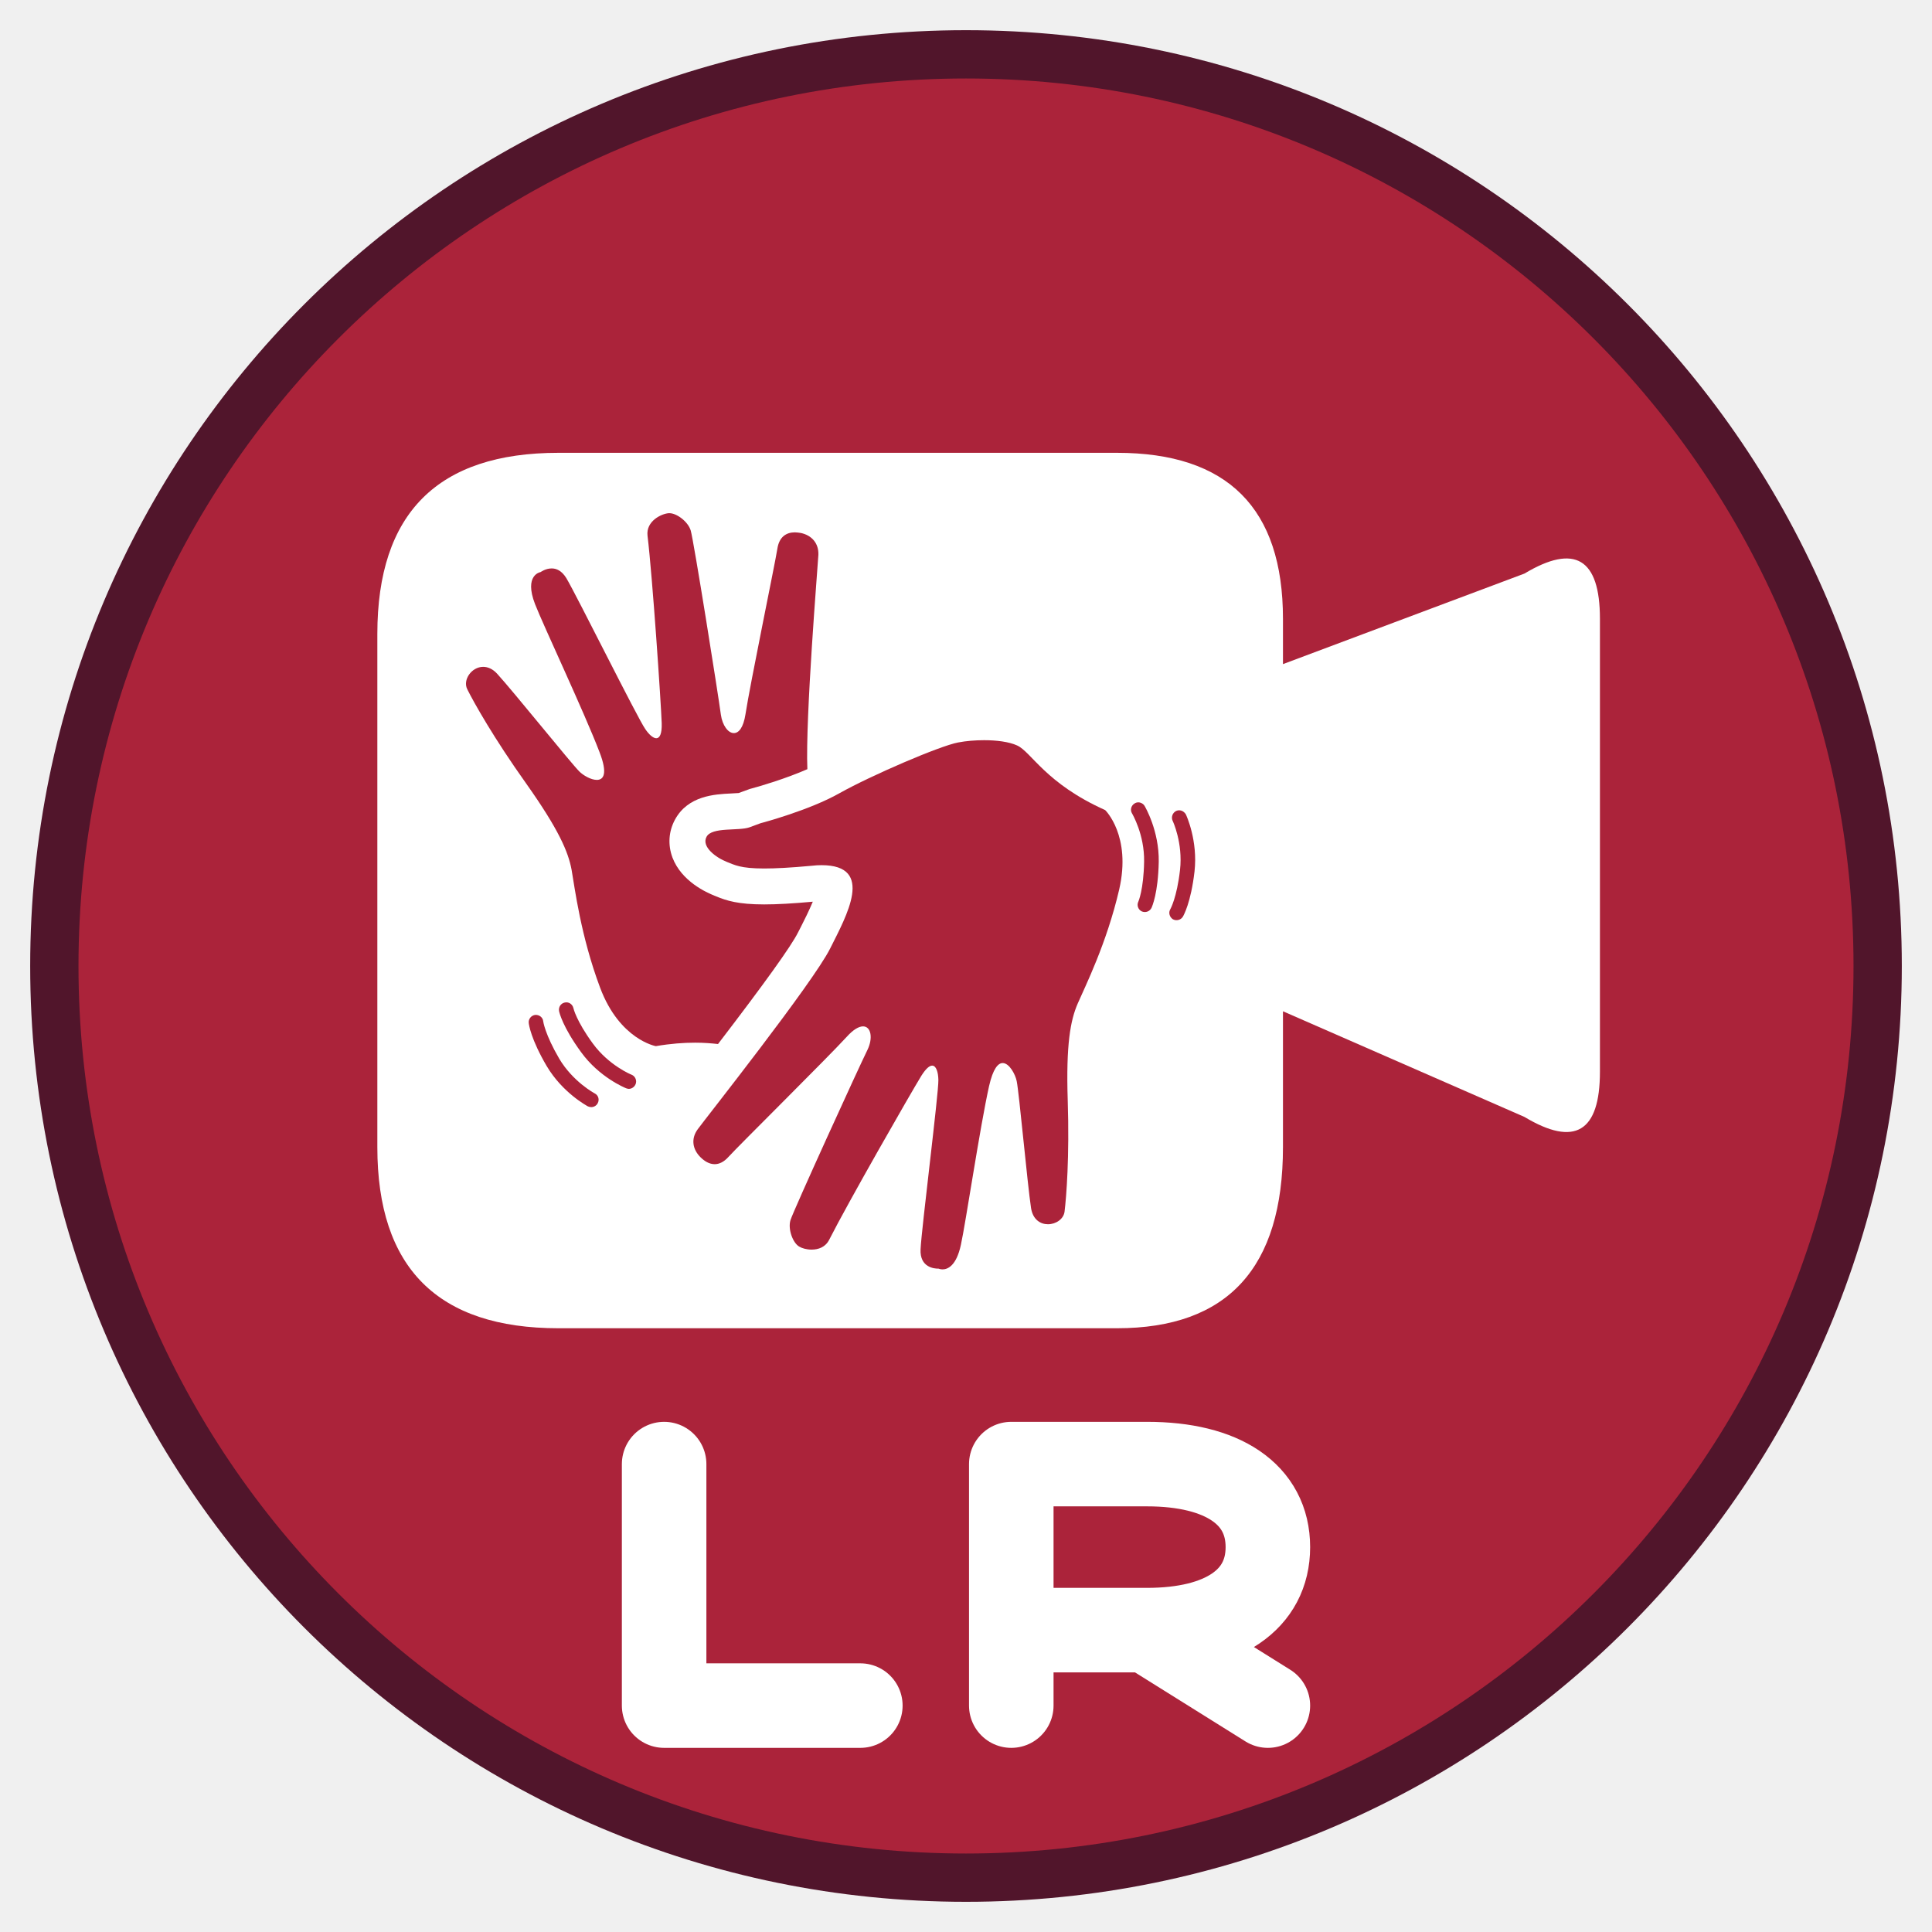
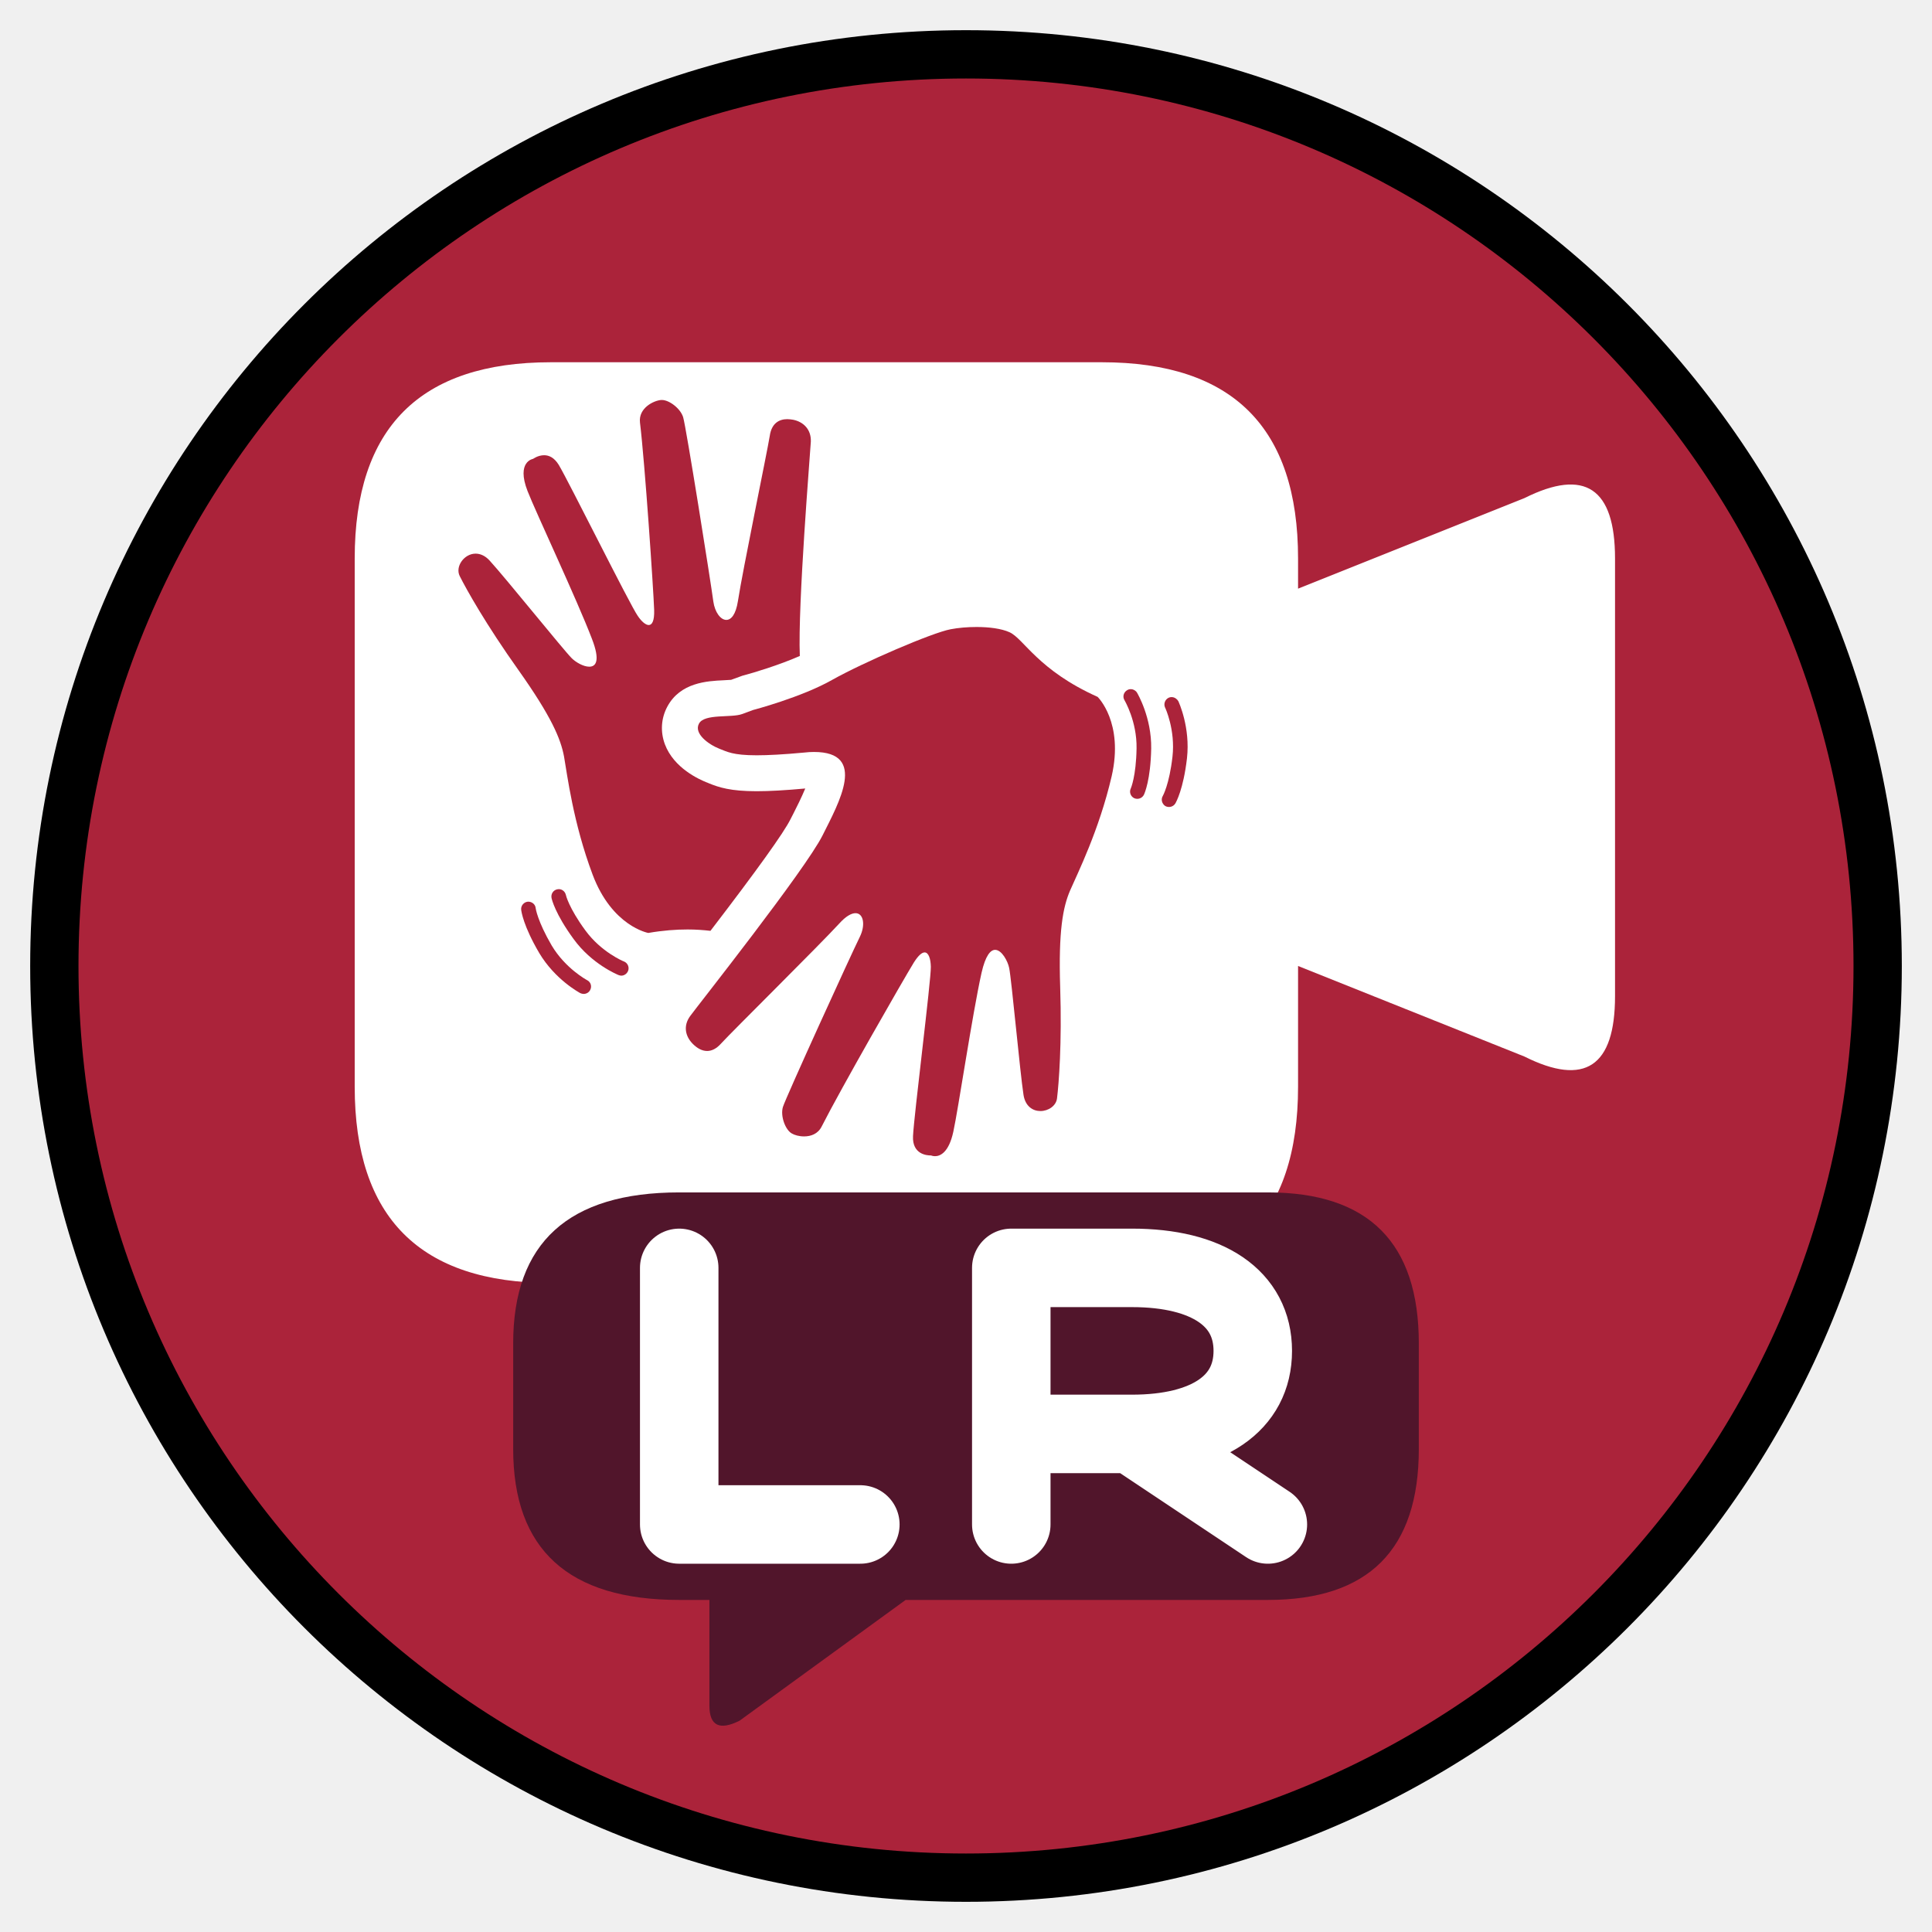
<svg xmlns="http://www.w3.org/2000/svg" viewBox="0 0 128 128" role="img" aria-labelledby="titulo">
-   <circle cx="64" cy="64" r="62" fill="#51152B" />
+   <circle cx="64" cy="64" r="62" fill="#000000" />
  <circle cx="64" cy="64" r="58.8" fill="#AB233A" />
-   <path d="M37 30H74Q85 30 85 41V44L101 38Q106 35 106 41V71Q106 77 101 74L85 67V76Q85 88 74 88H37Q25 88 25 76V42Q25 30 37 30Z" fill="#FFFFFF" />
-   <path fill="#AB233A" d="M79.14 57.74 C78.9 59.8 78.42 60.64 78.37 60.73 C78.23 60.96 77.93 61.03 77.7 60.9     C77.48 60.75 77.4 60.46 77.54 60.23 C77.54 60.23 77.97 59.48 78.18 57.63 C78.38 55.85 77.7 54.39 77.69 54.38     C77.58 54.14 77.68 53.85 77.92 53.73 C78.09 53.65 78.28 53.68 78.42 53.79 C78.48 53.83 78.53 53.89 78.57 53.96     C78.6 54.03 79.37 55.69 79.14 57.74 Z" />
-   <path fill="#AB233A" d="M76.29 60.15 C76.17 60.39 75.89 60.49 75.64 60.38 C75.4 60.26 75.3 59.97 75.42 59.73     C75.42 59.73 75.77 58.94 75.8 57.08 C75.83 55.29 75.01 53.91 75 53.89 C74.86 53.66 74.94 53.37 75.17 53.23     C75.34 53.12 75.55 53.14 75.71 53.26 C75.76 53.29 75.8 53.34 75.83 53.39 C75.87 53.46 76.8 55.04 76.77 57.09     C76.73 59.17 76.33 60.06 76.29 60.15 Z" />
-   <path fill="#AB233A" d="M74.15 58.93 C73.32 62.51 71.88 65.38 71.4 66.49 C70.92 67.6 70.62 69.18 70.74 72.91     C70.86 76.65 70.65 79.29 70.53 80.27 C70.47 80.77 69.95 81.11 69.43 81.11 C68.93 81.11 68.43 80.8 68.31 80.04     C68.07 78.46 67.52 72.41 67.36 71.63 C67.27 71.18 66.87 70.43 66.43 70.43 C66.12 70.43 65.79 70.81 65.53 71.95     C64.92 74.69 63.98 81.03 63.66 82.48 C63.36 83.87 62.78 84.1 62.45 84.1 C62.29 84.1 62.18 84.05 62.18 84.05     C62.18 84.05 62.16 84.05 62.14 84.05 C61.93 84.05 60.93 83.99 60.99 82.77 C61.05 81.42 62.19 72.43 62.17 71.55     C62.16 71.02 62.02 70.6 61.76 70.6 C61.58 70.6 61.35 70.79 61.05 71.26 C60.32 72.45 56.18 79.68 54.94 82.13     C54.69 82.63 54.22 82.79 53.77 82.79 C53.44 82.79 53.13 82.7 52.95 82.59 C52.53 82.35 52.19 81.44 52.37 80.84     C52.55 80.24 56.89 70.73 57.47 69.56 C57.85 68.78 57.71 68 57.18 68 C56.91 68 56.54 68.2 56.1 68.69     C54.75 70.16 48.96 75.88 48.27 76.64 C47.96 76.99 47.64 77.13 47.35 77.13 C46.99 77.13 46.67 76.93 46.4 76.66     C45.9 76.16 45.75 75.46 46.23 74.81 C46.7 74.16 53.86 65.12 55 62.84 C56.08 60.68 57.98 57.32 54.43 57.32     C54.23 57.32 54.01 57.33 53.77 57.36 C52.37 57.49 51.37 57.54 50.63 57.54 C49.04 57.54 48.67 57.3 48.17 57.11     C47.45 56.83 46.45 56.1 46.81 55.44 C47.17 54.77 48.94 55.07 49.66 54.81 C50.39 54.54 50.39 54.54 50.39 54.54     C50.39 54.54 53.6 53.7 55.64 52.54 C57.69 51.39 62.25 49.42 63.48 49.19 C64 49.09 64.6 49.04 65.2 49.04     C66.02 49.04 66.84 49.14 67.39 49.39 C68.33 49.82 69.27 51.9 73.22 53.67 C73.22 53.67 74.97 55.36 74.15 58.93     Z" />
-   <path fill="#AB233A" d="M39.76 65.44 C38.47 62 38.08 58.82 37.87 57.63 C37.65 56.44 37.02 54.96 34.86 51.91     C32.69 48.86 31.4 46.55 30.96 45.67 C30.64 45.04 31.25 44.18 32.01 44.18 C32.31 44.18 32.64 44.31 32.94 44.64     C34.01 45.81 37.82 50.55 38.38 51.11 C38.64 51.37 39.15 51.67 39.54 51.67 C40 51.67 40.27 51.25 39.72 49.83     C38.72 47.21 35.99 41.42 35.45 40.03 C34.69 38.07 35.82 37.9 35.82 37.9 C35.82 37.9 36.14 37.66 36.55 37.66     C36.86 37.66 37.21 37.8 37.52 38.3 C38.21 39.46 42.24 47.58 42.75 48.3 C42.99 48.66 43.27 48.91 43.48 48.91     C43.7 48.91 43.86 48.64 43.84 47.92 C43.79 46.53 43.23 38.22 42.9 35.49 C42.79 34.52 43.83 34.03 44.31 34     C44.32 34 44.34 34 44.35 34 C44.84 34 45.58 34.56 45.76 35.14 C45.95 35.74 47.59 46.06 47.76 47.35     C47.86 48.06 48.24 48.57 48.62 48.57 C48.94 48.57 49.25 48.22 49.39 47.32 C49.69 45.35 51.34 37.38 51.5 36.37     C51.62 35.55 52.11 35.27 52.66 35.27 C52.79 35.27 52.92 35.29 53.05 35.31 C53.74 35.45 54.25 35.96 54.22 36.76     C54.18 37.51 53.35 47.55 53.49 50.96 C52.1 51.57 50.43 52.07 49.79 52.24 L49.68 52.27     L49.57 52.31 L48.94 52.54 C48.82 52.55 48.59 52.56 48.43 52.57     C47.36 52.62 45.57 52.71 44.71 54.32 C44.3 55.09 44.24 55.97 44.55 56.81 C45.15 58.4 46.83 59.14 47.33 59.34     C47.37 59.35 47.41 59.37 47.45 59.39 C48.14 59.67 48.9 59.92 50.63 59.92 C51.48 59.92 52.53 59.86 53.85 59.74     C53.61 60.32 53.27 61 53.06 61.41 L52.87 61.78 C52.43 62.67 50.65 65.15 47.57 69.17     C47.12 69.12 46.62 69.08 46.06 69.08 C45.3 69.08 44.44 69.14 43.45 69.31 C43.45 69.31 41.05 68.88 39.76 65.44     Z" />
-   <path fill="#AB233A" d="M42.11 71.83 C42.03 72.02 41.85 72.14 41.66 72.14 C41.6 72.14 41.54 72.12 41.48 72.1     C41.41 72.07 39.71 71.38 38.5 69.71 C37.28 68.04 37.06 67.09 37.04 66.99 C36.99 66.72 37.16 66.47 37.42 66.42     C37.68 66.36 37.93 66.53 37.99 66.79 C37.99 66.8 38.18 67.64 39.28 69.14 C40.33 70.58 41.82 71.2 41.84 71.2     C42.09 71.3 42.21 71.59 42.11 71.83 Z" />
-   <path fill="#AB233A" d="M39.6 73.09 C39.52 73.25 39.35 73.35 39.17 73.35 C39.1 73.35 39.02 73.33 38.95 73.3     C38.88 73.26 37.27 72.4 36.22 70.63 C35.17 68.84 35.04 67.88 35.03 67.77 C35 67.51 35.2 67.27 35.46 67.24     C35.73 67.22 35.97 67.41 35.99 67.67 C35.99 67.68 36.11 68.53 37.05 70.14 C37.96 71.67 39.38 72.43 39.4 72.44     C39.64 72.56 39.73 72.85 39.6 73.09 Z" />
-   <g fill="none" stroke="#FFFFFF" stroke-width="5.6" stroke-linecap="round" stroke-linejoin="round">
-     <path d="M44 97V113H57" />
-     <path d="M67 113V97H76C81 97 84 99 84 102.5C84 106 81 108 76 108H67M76 108L84 113" />
+   <path d="M36.5 24H73Q86 24 86 37V39L101 33Q107 30 107 37V66Q107 73 101 70L86 64V72Q86 85 73 85H36.5Q23.5 85 23.5 72V37Q23.5 24 36.5 24Z" fill="#FFFFFF" />
+   <path fill="#AB233A" d="M78.64 50.24 C78.4 52.3 77.92 53.14 77.87 53.23 C77.73 53.46 77.43 53.53 77.2 53.4     C76.98 53.25 76.9 52.96 77.04 52.73 C77.04 52.73 77.47 51.98 77.68 50.13 C77.88 48.35 77.2 46.89 77.19 46.88     C77.08 46.64 77.18 46.35 77.42 46.23 C77.59 46.15 77.78 46.18 77.92 46.29 C77.98 46.33 78.03 46.39 78.07 46.46     C78.1 46.53 78.87 48.19 78.64 50.24 Z" />
+   <path fill="#AB233A" d="M75.79 52.65 C75.67 52.89 75.39 52.99 75.14 52.88 C74.9 52.76 74.8 52.47 74.92 52.23     C74.92 52.23 75.27 51.44 75.3 49.58 C75.33 47.79 74.51 46.41 74.5 46.39 C74.36 46.16 74.44 45.87 74.67 45.73     C74.84 45.62 75.05 45.64 75.21 45.76 C75.26 45.79 75.3 45.84 75.33 45.89 C75.37 45.96 76.3 47.54 76.27 49.59     C76.23 51.67 75.83 52.56 75.79 52.65 Z" />
+   <path fill="#AB233A" d="M73.65 51.43 C72.82 55.01 71.38 57.88 70.9 58.99 C70.42 60.1 70.12 61.68 70.24 65.41     C70.36 69.15 70.15 71.79 70.03 72.77 C69.97 73.27 69.45 73.61 68.93 73.61 C68.43 73.61 67.93 73.3 67.81 72.54     C67.57 70.96 67.02 64.91 66.86 64.13 C66.77 63.68 66.37 62.93 65.93 62.93 C65.62 62.93 65.29 63.31 65.03 64.45     C64.42 67.19 63.48 73.53 63.16 74.98 C62.86 76.37 62.28 76.6 61.95 76.6 C61.79 76.6 61.68 76.55 61.68 76.55     C61.68 76.55 61.66 76.55 61.64 76.55 C61.43 76.55 60.43 76.49 60.49 75.27 C60.55 73.92 61.69 64.93 61.67 64.05     C61.66 63.52 61.52 63.1 61.26 63.1 C61.08 63.1 60.85 63.29 60.55 63.76 C59.82 64.95 55.68 72.18 54.44 74.63     C54.19 75.13 53.72 75.29 53.27 75.29 C52.94 75.29 52.63 75.2 52.45 75.09 C52.03 74.85 51.69 73.94 51.87 73.34     C52.05 72.74 56.39 63.23 56.97 62.06 C57.35 61.28 57.21 60.5 56.68 60.5 C56.41 60.5 56.04 60.7 55.6 61.19     C54.25 62.66 48.46 68.38 47.77 69.14 C47.46 69.49 47.14 69.63 46.85 69.63 C46.49 69.63 46.17 69.43 45.9 69.16     C45.4 68.66 45.25 67.96 45.73 67.31 C46.2 66.66 53.36 57.62 54.5 55.34 C55.58 53.18 57.48 49.82 53.93 49.82     C53.73 49.82 53.51 49.83 53.27 49.86 C51.87 49.99 50.87 50.04 50.13 50.04 C48.54 50.04 48.17 49.8 47.67 49.61     C46.95 49.33 45.95 48.6 46.31 47.94 C46.67 47.27 48.44 47.57 49.16 47.31 C49.89 47.04 49.89 47.04 49.89 47.04     C49.89 47.04 53.1 46.2 55.14 45.04 C57.19 43.89 61.75 41.92 62.98 41.69 C63.5 41.59 64.1 41.54 64.7 41.54     C65.52 41.54 66.34 41.64 66.89 41.89 C67.83 42.32 68.77 44.4 72.72 46.17 C72.72 46.17 74.47 47.86 73.65 51.43     Z" />
+   <path fill="#AB233A" d="M39.26 57.94 C37.97 54.5 37.58 51.32 37.37 50.13 C37.15 48.94 36.52 47.46 34.36 44.41     C32.19 41.36 30.9 39.05 30.46 38.17 C30.14 37.54 30.75 36.68 31.51 36.68 C31.81 36.68 32.14 36.81 32.44 37.14     C33.51 38.31 37.32 43.05 37.88 43.61 C38.14 43.87 38.65 44.17 39.04 44.17 C39.5 44.17 39.77 43.75 39.22 42.33     C38.22 39.71 35.49 33.92 34.95 32.53 C34.19 30.57 35.32 30.4 35.32 30.4 C35.32 30.4 35.64 30.16 36.05 30.16     C36.36 30.16 36.71 30.3 37.02 30.8 C37.71 31.96 41.74 40.08 42.25 40.8 C42.49 41.16 42.77 41.41 42.98 41.41     C43.2 41.41 43.36 41.14 43.34 40.42 C43.29 39.03 42.73 30.72 42.4 27.99 C42.29 27.02 43.33 26.53 43.81 26.5     C43.82 26.5 43.84 26.5 43.85 26.5 C44.34 26.5 45.08 27.06 45.26 27.64 C45.45 28.24 47.09 38.56 47.26 39.85     C47.36 40.56 47.74 41.07 48.12 41.07 C48.44 41.07 48.75 40.72 48.89 39.82 C49.19 37.85 50.84 29.88 51 28.87     C51.12 28.05 51.61 27.77 52.16 27.77 C52.29 27.77 52.42 27.79 52.55 27.81 C53.24 27.95 53.75 28.46 53.72 29.26     C53.68 30.01 52.85 40.05 52.99 43.46 C51.6 44.07 49.93 44.57 49.29 44.74 L49.18 44.77     L49.07 44.81 L48.44 45.04 C48.32 45.05 48.09 45.06 47.93 45.07     C46.86 45.12 45.07 45.21 44.21 46.82 C43.8 47.59 43.74 48.47 44.05 49.31 C44.65 50.9 46.33 51.64 46.83 51.84     C46.87 51.85 46.91 51.87 46.95 51.89 C47.64 52.17 48.4 52.42 50.13 52.42 C50.98 52.42 52.03 52.36 53.35 52.24     C53.11 52.82 52.77 53.5 52.56 53.91 L52.37 54.28 C51.93 55.17 50.15 57.65 47.07 61.67     C46.62 61.62 46.12 61.58 45.56 61.58 C44.8 61.58 43.94 61.64 42.95 61.81 C42.95 61.81 40.55 61.38 39.26 57.94     Z" />
+   <path fill="#AB233A" d="M41.61 64.33 C41.53 64.52 41.35 64.64 41.16 64.64 C41.1 64.64 41.04 64.62 40.98 64.6     C40.91 64.57 39.21 63.88 38 62.21 C36.78 60.54 36.56 59.59 36.54 59.49 C36.49 59.22 36.66 58.97 36.92 58.92     C37.18 58.86 37.43 59.03 37.49 59.29 C37.49 59.3 37.68 60.14 38.78 61.64 C39.83 63.08 41.32 63.7 41.34 63.7     C41.59 63.8 41.71 64.09 41.61 64.33 Z" />
+   <path fill="#AB233A" d="M39.1 65.59 C39.02 65.75 38.85 65.85 38.67 65.85 C38.6 65.85 38.52 65.83 38.45 65.8     C38.38 65.76 36.77 64.9 35.72 63.13 C34.67 61.34 34.54 60.38 34.53 60.27 C34.5 60.01 34.7 59.77 34.96 59.74     C35.23 59.72 35.47 59.91 35.49 60.17 C35.49 60.18 35.61 61.03 36.55 62.64 C37.46 64.17 38.88 64.93 38.9 64.94     C39.14 65.06 39.23 65.35 39.1 65.59 Z" />
+   <path d="M45 79H84Q94 79 94 89V96Q94 106 84 106H60L49 114Q47 115 47 113V106H45Q34 106 34 96V89Q34 79 45 79Z" fill="#51152B" />
+   <g fill="none" stroke="#FFFFFF" stroke-width="5.2" stroke-linecap="round" stroke-linejoin="round">
+     <path d="M45 84V101H57" />
+     <path d="M67 101V84H75C80 84 83 86 83 89.5C83 93 80 95 75 95H67M75 95L84 101" />
  </g>
</svg>
